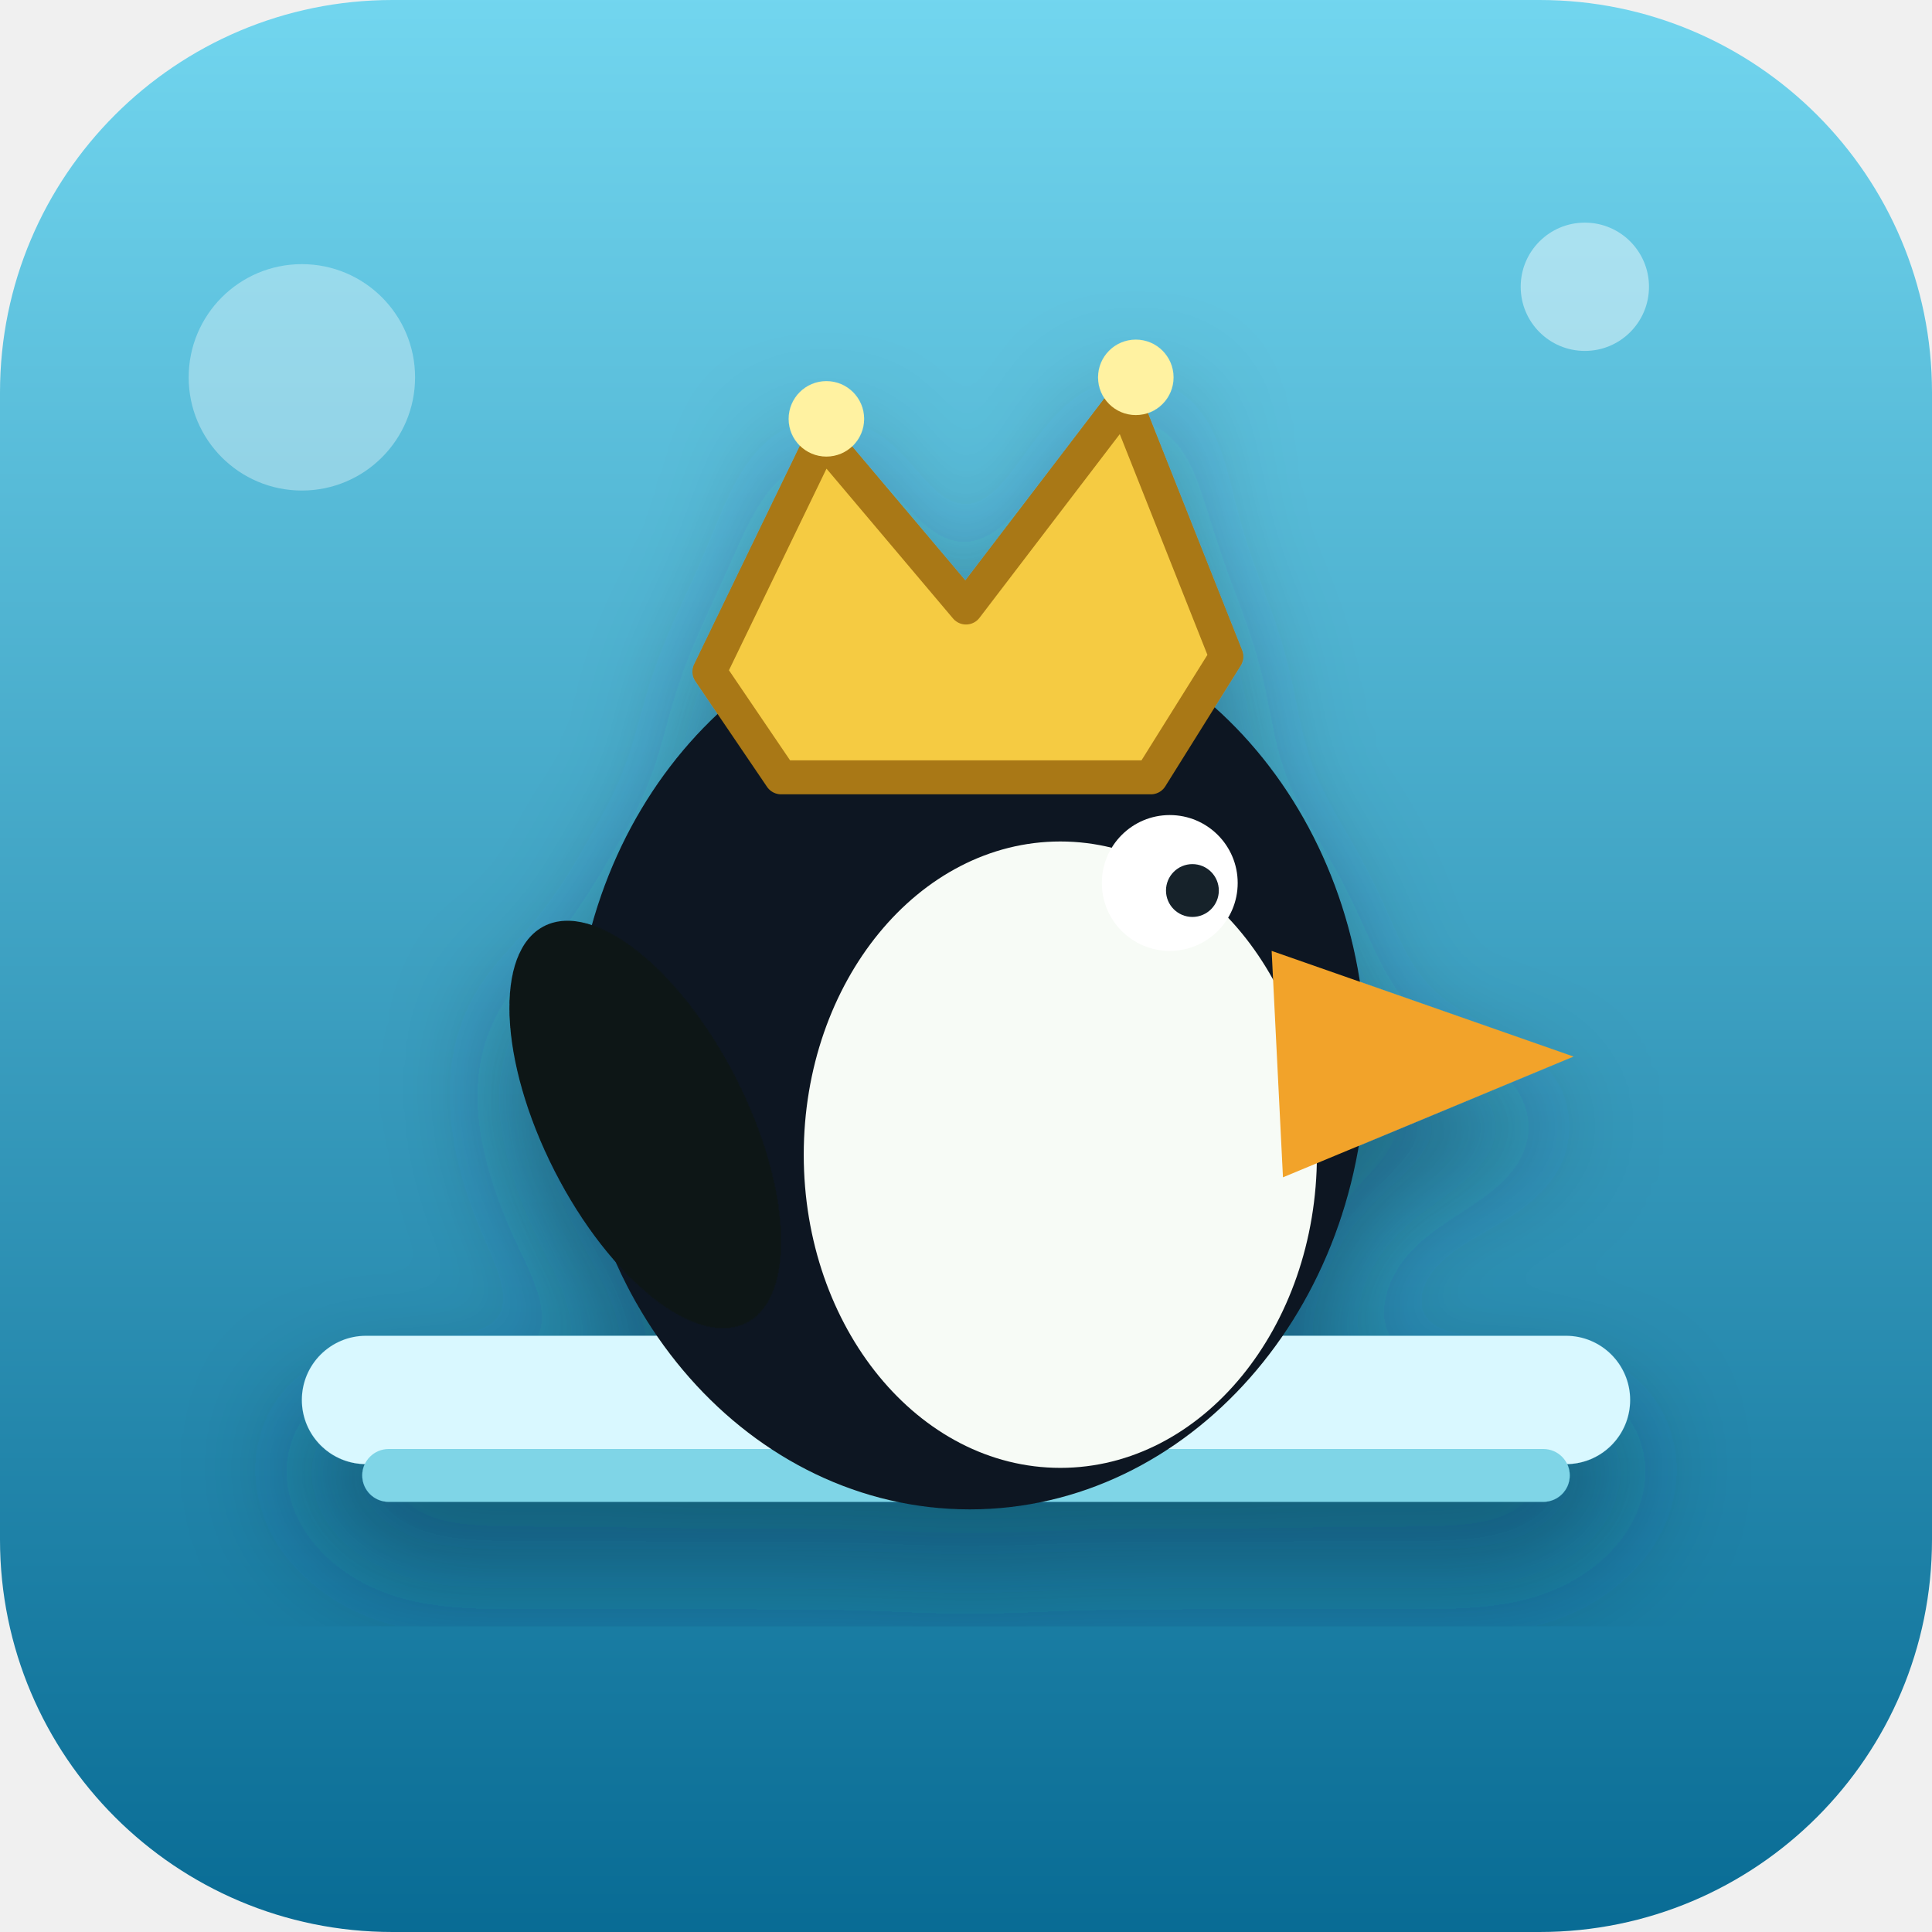
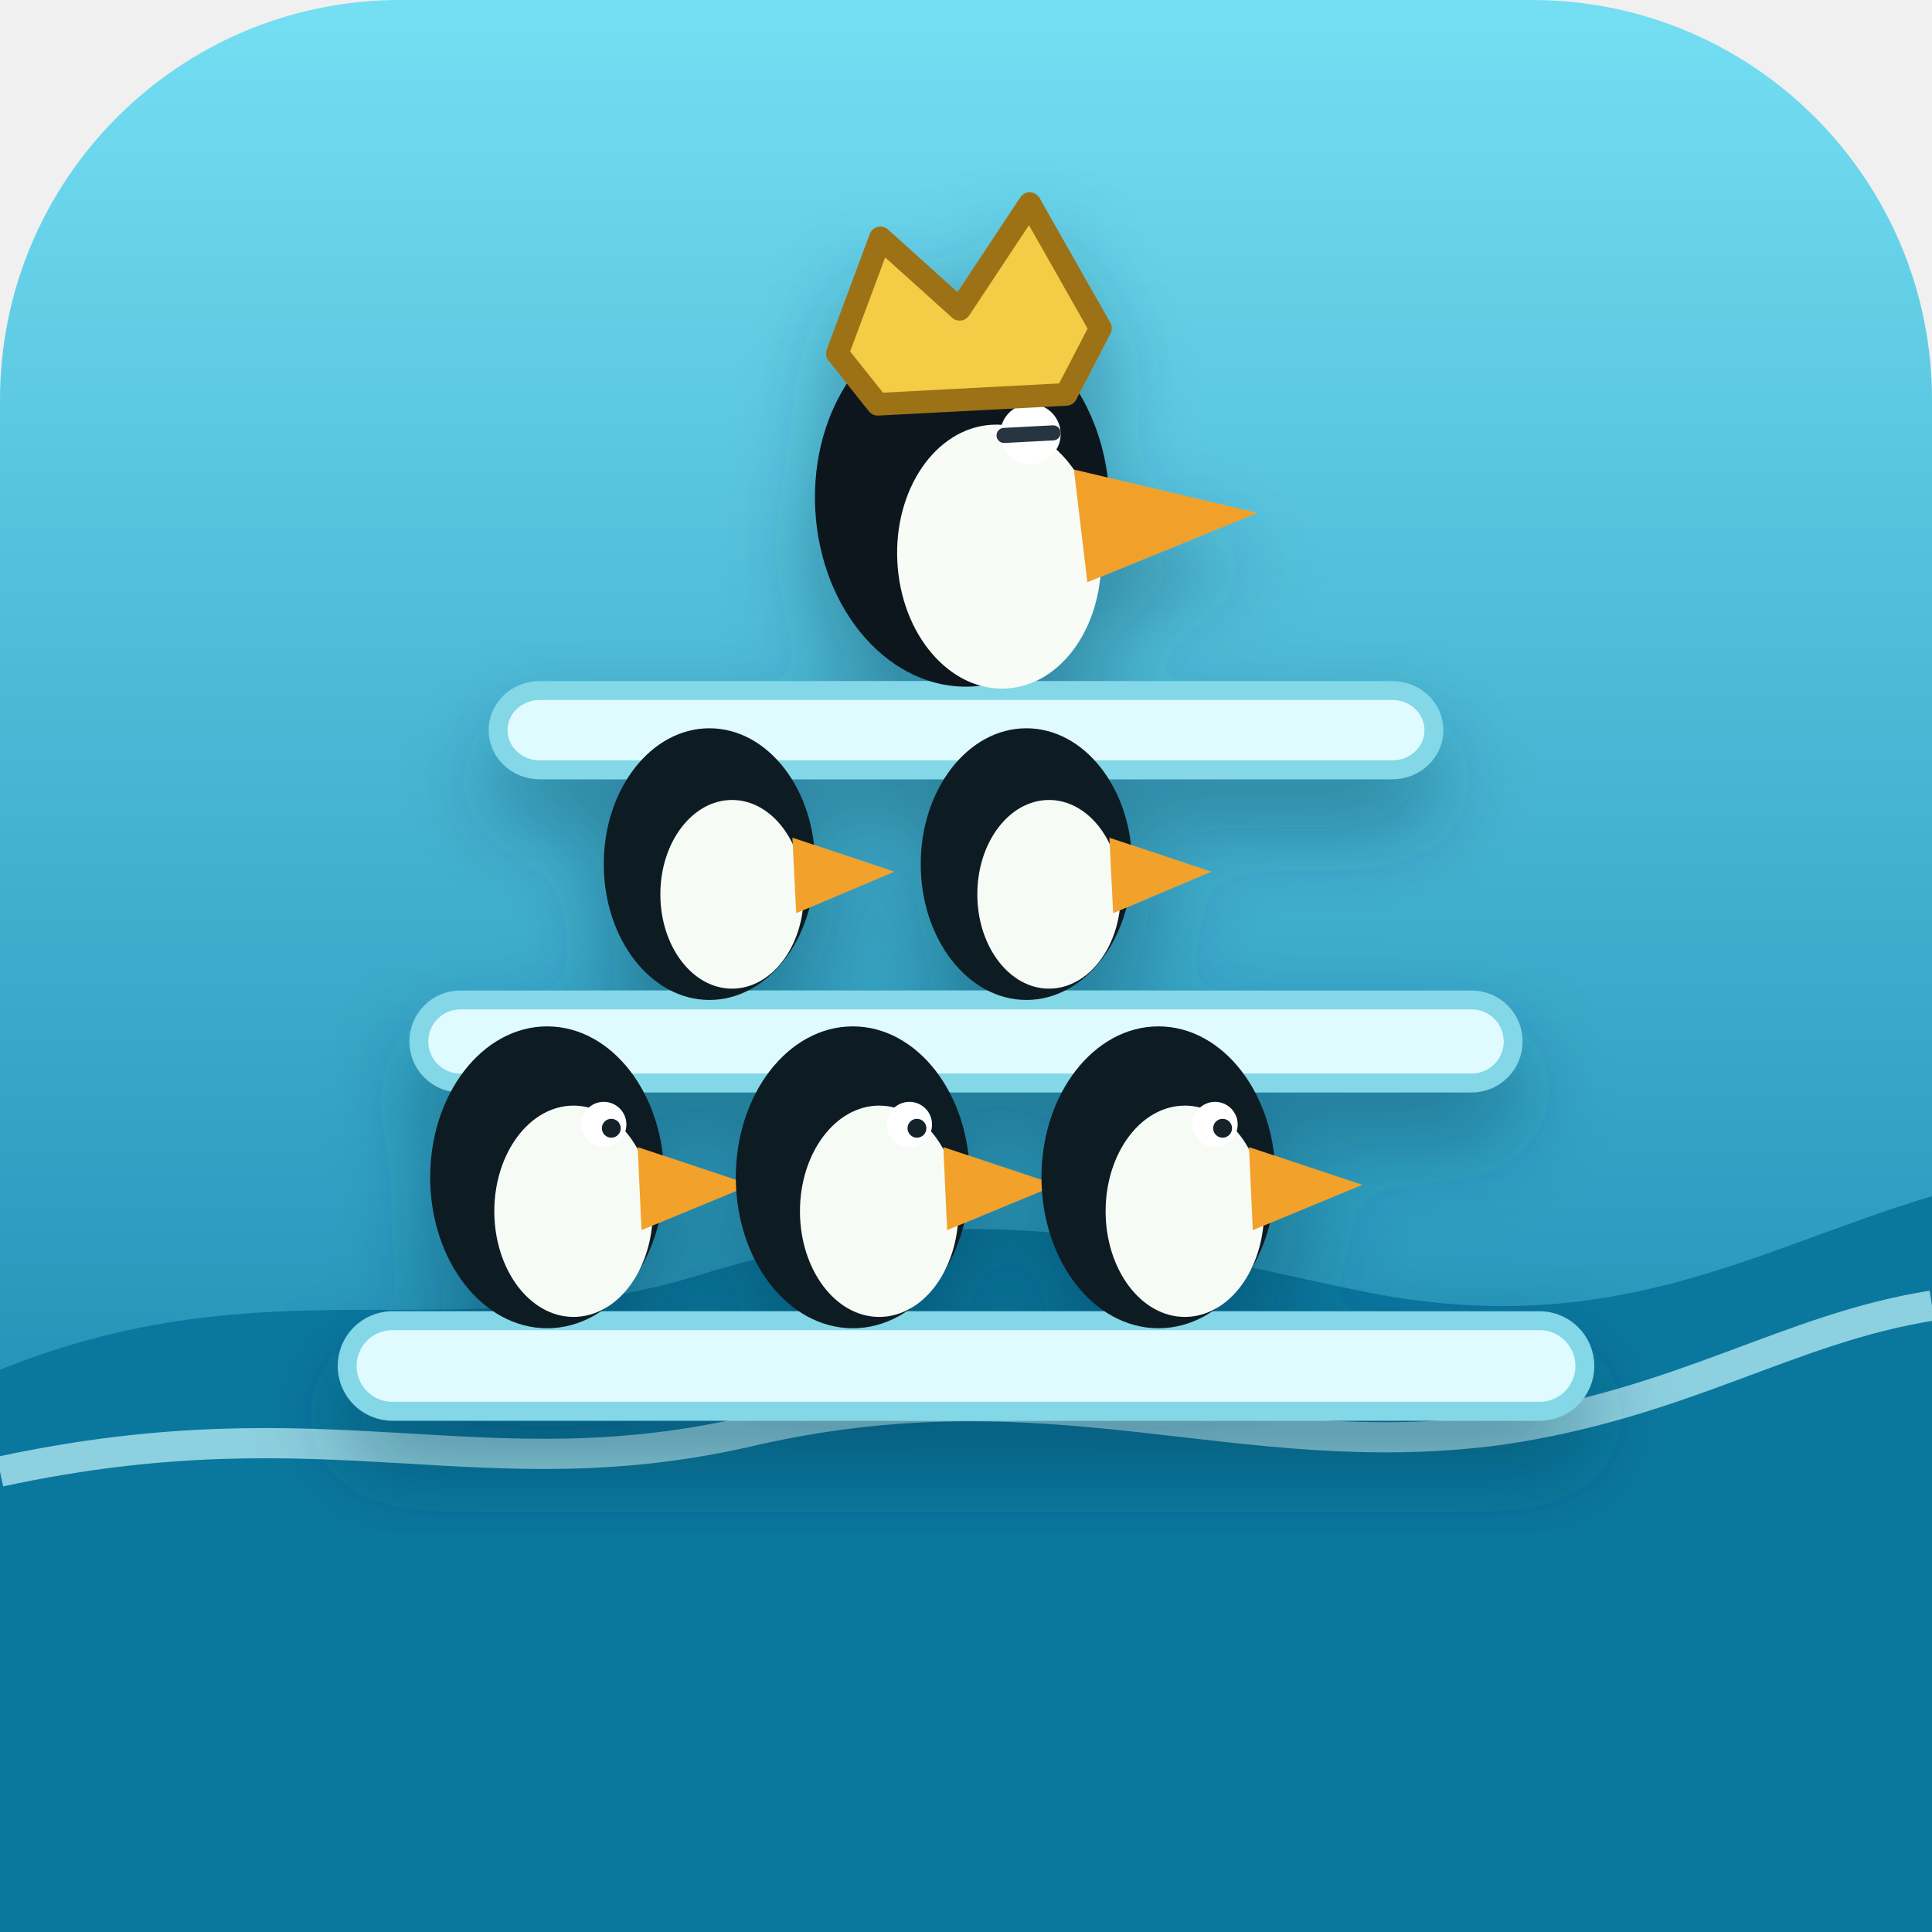
<svg xmlns="http://www.w3.org/2000/svg" viewBox="0 0 512 512">
  <defs>
-     <linearGradient id="b" x1="0" y1="0" x2="0" y2="1">
-       <stop stop-color="#72d6ef" />
-       <stop offset="1" stop-color="#086b94" />
+     <linearGradient id="bg" x1="0" y1="0" x2="0" y2="1">
+       <stop stop-color="#75dff3" />
+       <stop offset=".62" stop-color="#2e9fc2" />
+       <stop offset="1" stop-color="#087096" />
    </linearGradient>
-     <filter id="s">
-       <feDropShadow dx="0" dy="18" stdDeviation="16" flood-color="#02263a" flood-opacity=".42" />
+     <filter id="sh">
+       <feDropShadow dx="0" dy="13" stdDeviation="12" flood-color="#023047" flood-opacity=".38" />
    </filter>
  </defs>
-   <rect width="512" height="512" rx="104" fill="url(#b)" />
-   <circle cx="80" cy="100" r="30" fill="#fff" opacity=".35" />
-   <circle cx="420" cy="76" r="17" fill="#fff" opacity=".45" />
-   <g filter="url(#s)">
-     <rect x="80" y="354" width="352" height="34" rx="17" fill="#d9f8ff" />
-     <rect x="96" y="384" width="320" height="14" rx="7" fill="#7fd5e7" />
-     <ellipse cx="257" cy="281" rx="105" ry="119" fill="#101820" />
-     <ellipse cx="281" cy="306" rx="68" ry="83" fill="#f7fbf6" />
-     <ellipse cx="171" cy="298" rx="27" ry="59" transform="rotate(-27 171 298)" fill="#0b1319" />
-     <path d="M337 252l80 28-77 32z" fill="#f2a329" />
-     <circle cx="310" cy="234" r="18" fill="white" />
-     <circle cx="316" cy="236" r="7" fill="#13212b" />
-     <path d="M188 178l30-62 38 45 42-55 27 68-20 32H207z" fill="#f5cb43" stroke="#a97816" stroke-width="9" stroke-linejoin="round" />
-     <circle cx="219" cy="111" r="10" fill="#fff2a1" />
-     <circle cx="301" cy="100" r="10" fill="#fff2a1" />
+   <rect width="512" height="512" rx="106" fill="url(#bg)" />
+   <path d="M0 363c72-29 119-5 185-25 75-23 112-9 175 4 67 14 105-11 152-25v195H0z" fill="#0a789e" />
+   <path d="M0 390c88-19 128 6 200-11 80-18 128 9 197 0 49-7 77-27 115-33" fill="none" stroke="#c5f5fb" stroke-width="8" opacity=".7" />
+   <g filter="url(#sh)">
+     <g fill="#dffbff" stroke="#83d7e7" stroke-width="5">
+       <rect x="92" y="350" width="328" height="24" rx="12" />
+       <rect x="111" y="265" width="290" height="22" rx="11" />
+       <rect x="132" y="183" width="248" height="21" rx="11" />
+     </g>
+     <g>
+       <g transform="translate(145 312)">
+         <ellipse rx="31" ry="40" fill="#111b22" />
+         <ellipse cx="7" cy="9" rx="21" ry="28" fill="#f7fbf6" />
+         <path d="M24-8l30 10-29 12z" fill="#f2a12b" />
+         <circle cx="15" cy="-14" r="6" fill="#fff" />
+         <circle cx="17" cy="-13" r="2.5" fill="#12212a" />
+       </g>
+       <g transform="translate(226 312)">
+         <ellipse rx="31" ry="40" fill="#111b22" />
+         <ellipse cx="7" cy="9" rx="21" ry="28" fill="#f7fbf6" />
+         <path d="M24-8l30 10-29 12z" fill="#f2a12b" />
+         <circle cx="15" cy="-14" r="6" fill="#fff" />
+         <circle cx="17" cy="-13" r="2.5" fill="#12212a" />
+       </g>
+       <g transform="translate(307 312)">
+         <ellipse rx="31" ry="40" fill="#111b22" />
+         <ellipse cx="7" cy="9" rx="21" ry="28" fill="#f7fbf6" />
+         <path d="M24-8l30 10-29 12z" fill="#f2a12b" />
+         <circle cx="15" cy="-14" r="6" fill="#fff" />
+         <circle cx="17" cy="-13" r="2.5" fill="#12212a" />
+       </g>
+       <g transform="translate(188 229)">
+         <ellipse rx="28" ry="36" fill="#111b22" />
+         <ellipse cx="6" cy="8" rx="19" ry="25" fill="#f7fbf6" />
+         <path d="M22-7l27 9-26 11z" fill="#f2a12b" />
+       </g>
+       <g transform="translate(272 229)">
+         <ellipse rx="28" ry="36" fill="#111b22" />
+         <ellipse cx="6" cy="8" rx="19" ry="25" fill="#f7fbf6" />
+         <path d="M22-7l27 9-26 11z" fill="#f2a12b" />
+       </g>
+     </g>
+     <g transform="translate(255 133) rotate(-3)">
+       <ellipse rx="39" ry="49" fill="#0d171f" />
+       <ellipse cx="9" cy="15" rx="27" ry="35" fill="#f8fbf6" />
+       <path d="M30-7l48 14-46 16z" fill="#f1a12b" />
+       <circle cx="19" cy="-17" r="8" fill="#fff" />
+       <path d="M12-17h13" stroke="#273540" stroke-width="4" stroke-linecap="round" />
+       <path d="M-31-41l13-30 20 20 20-27 17 34-10 17h-50z" fill="#f4cc45" stroke="#9d7215" stroke-width="6" stroke-linejoin="round" />
+     </g>
  </g>
</svg>
